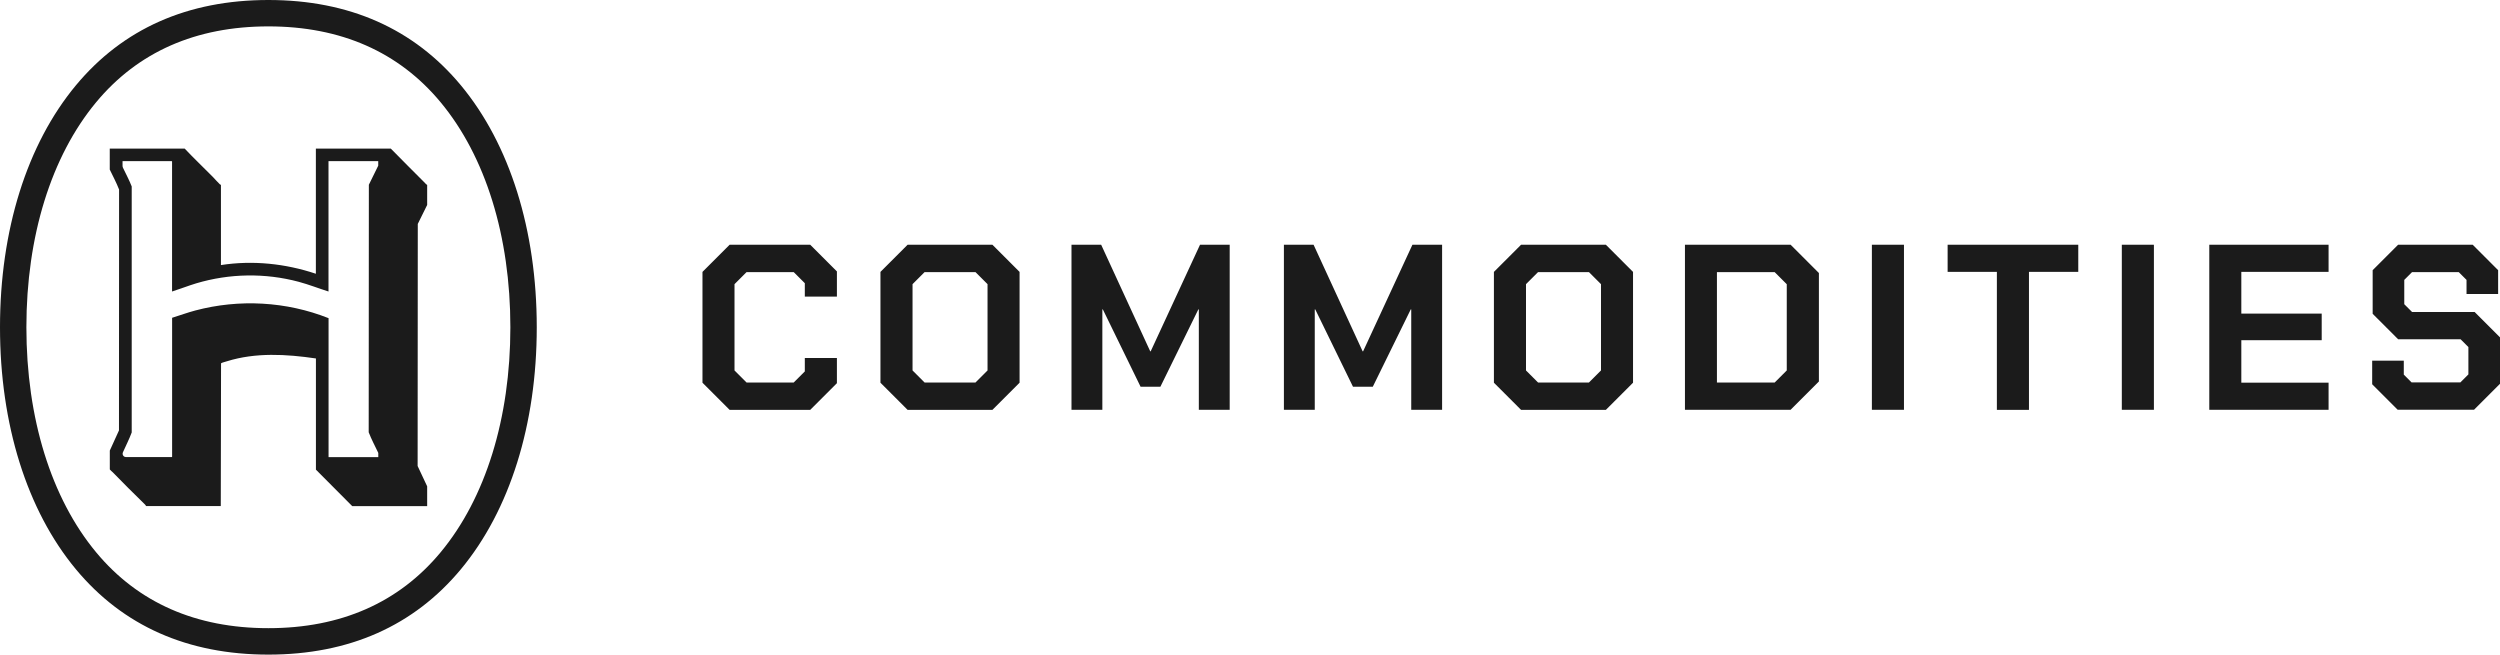
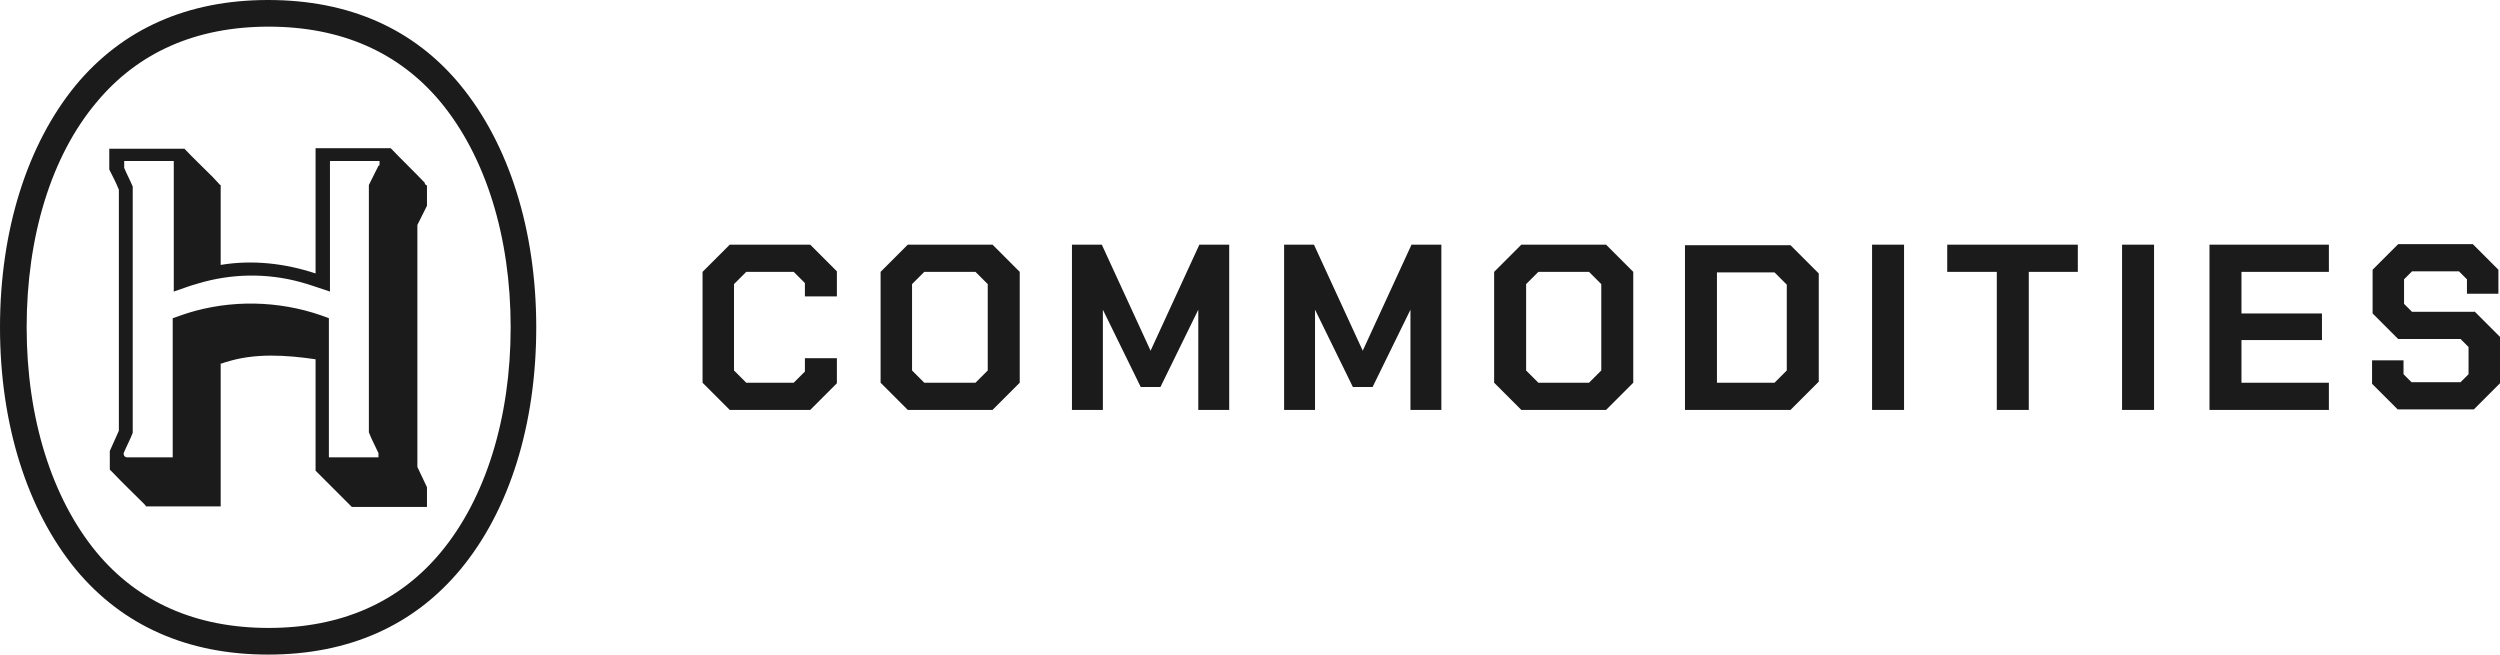
- <svg xmlns="http://www.w3.org/2000/svg" id="Layer_2" data-name="Layer 2" viewBox="0 0 469.02 122.81">
-   <defs>
-     <style>
-       .cls-1 {
-         fill: #1b1b1b;
-       }
-     </style>
-   </defs>
-   <g id="Layer_1-2" data-name="Layer 1">
-     <path class="cls-1" d="M398.07,76.88h6.02v-30.96h-6.02v30.96ZM136.88,45.92l-5.09,5.09v20.79l5.09,5.09h15.13l5-5v-4.73h-6.02v2.52l-2.08,2.08h-8.85l-2.26-2.26v-16.19l2.26-2.26h8.85l2.08,2.08v2.52h6.02v-4.73l-5-5h-15.13ZM316.11,45.92v30.96h19.82l5.31-5.31v-20.35l-5.31-5.31h-19.82ZM335.21,69.5l-2.26,2.26h-10.84v-20.7h10.84l2.26,2.26v16.19ZM170.27,45.92l-5.09,5.09v20.79l5.09,5.09h15.92l5.09-5.09v-20.79l-5.09-5.09h-15.92ZM185.27,69.5l-2.26,2.26h-9.55l-2.26-2.26v-16.19l2.26-2.26h9.55l2.26,2.26v16.19ZM464.24,58.53h-11.72l-1.46-1.46v-4.56l1.46-1.46h8.76l1.46,1.46v2.65h5.93v-4.47l-4.78-4.78h-13.98l-4.78,4.78v8.18l4.78,4.78h11.72l1.46,1.46v5.13l-1.5,1.5h-9.16l-1.46-1.46v-2.61h-5.93v4.42l4.78,4.78h14.33l4.87-4.87v-8.71l-4.78-4.78ZM414.48,76.88h22.38v-5.09h-16.37v-7.96h15.08v-5h-15.08v-7.83h16.37v-5.09h-22.38v30.96ZM285.36,45.92l-5.09,5.09v20.79l5.09,5.09h15.92l5.09-5.09v-20.79l-5.09-5.09h-15.92ZM300.36,69.5l-2.26,2.26h-9.55l-2.26-2.26v-16.19l2.26-2.26h9.55l2.26,2.26v16.19ZM215.88,65.91h-.09l-9.2-19.99h-5.57v30.96h5.79v-18.84h.09l7.08,14.51h3.72l7.12-14.51h.09v18.84h5.79v-30.96h-5.57l-9.25,19.99ZM351.18,76.88h6.02v-30.96h-6.02v30.96ZM365.38,51.01h9.25v25.88h6.02v-25.88h9.25v-5.09h-24.51v5.09ZM255.73,65.91h-.09l-9.2-19.99h-5.57v30.96h5.79v-18.84h.09l7.08,14.51h3.72l7.12-14.51h.09v18.84h5.79v-30.96h-5.57l-9.25,19.99ZM50.35,0c-15.14,0-27.29,5.39-36.12,16.02C5.05,27.07,0,43.19,0,61.4s5.05,34.33,14.23,45.39c8.83,10.63,20.98,16.02,36.12,16.02s27.29-5.39,36.12-16.02c9.18-11.05,14.23-27.17,14.23-45.39s-5.05-34.33-14.23-45.39C77.65,5.39,65.49,0,50.35,0ZM82.66,103.62c-7.84,9.44-18.71,14.23-32.31,14.23s-24.47-4.79-32.31-14.23c-8.44-10.16-13.09-25.16-13.09-42.22s4.65-32.06,13.09-42.22c7.84-9.44,18.71-14.23,32.31-14.23s24.47,4.79,32.31,14.23c8.44,10.16,13.09,25.16,13.09,42.22s-4.65,32.06-13.09,42.22ZM79.74,34.34c-2.14-2.15-4.31-4.3-6.42-6.46h-14.06v23.48c-5.69-1.91-11.86-2.56-17.81-1.63v-15.04s-.18-.09-.2-.11c-.42-.39-.89-.95-1.29-1.36-1.76-1.78-3.6-3.53-5.31-5.34h-14.06v3.93c.59,1.24,1.26,2.47,1.75,3.75l-.02,45.19-1.72,3.78v3.54c0,.05.49.47.57.55,1.91,1.96,3.85,3.91,5.82,5.82.15.14.33.31.41.5h14.02l.05-26.76s.04-.04.06-.06c.16-.1.82-.27,1.04-.34,5.35-1.68,11.15-1.35,16.7-.53h0v20.86s6.81,6.84,6.81,6.84h14.06v-3.71l-1.79-3.81.03-45.42,1.76-3.56v-3.75c-.14-.07-.28-.23-.39-.34ZM70.96,31.08l-1.76,3.58-.03,46.44c.51,1.32,1.19,2.59,1.8,3.87v.79h-9.33v-26.07c-7.92-3.14-16.75-3.63-25-1.44-1.47.39-2.9.92-4.35,1.37v26.07l-.06.06h-8.61c-.34,0-.62-.28-.62-.62,0-.09.02-.17.05-.25.55-1.25,1.19-2.47,1.66-3.75v-46.15c-.46-1.19-1.08-2.33-1.63-3.49-.06-.12-.09-.25-.09-.38v-.88h9.23l.06.06v24.4c1.52-.48,3-1.07,4.52-1.53,6.26-1.87,12.93-1.98,19.25-.29,1.89.51,3.71,1.23,5.58,1.82,0,0,0,0,0,0v-24.46h9.33v.84Z" />
+ <svg xmlns="http://www.w3.org/2000/svg" id="a" viewBox="0 0 469 122.8">
+   <g id="b">
+     <path d="M398.1,76.9h6v-31h-6v31ZM136.9,45.9l-5.1,5.1v20.8l5.1,5.1h15.1l5-5v-4.7h-6v2.5l-2.1,2.1h-8.9l-2.3-2.3v-16.2l2.3-2.3h8.9l2.1,2.1v2.5h6v-4.7l-5-5s-15.1,0-15.1,0ZM316.1,45.9v31h19.8l5.3-5.3v-20.3l-5.3-5.3h-19.8ZM335.2,69.5l-2.3,2.3h-10.8v-20.7h10.8l2.3,2.3v16.2h0ZM170.3,45.9l-5.1,5.1v20.8l5.1,5.1h15.9l5.1-5.1v-20.8l-5.1-5.1s-15.9,0-15.9,0ZM185.3,69.5l-2.3,2.3h-9.6l-2.3-2.3v-16.2l2.3-2.3h9.6l2.3,2.3v16.2ZM464.2,58.5h-11.7l-1.5-1.5v-4.6l1.5-1.5h8.8l1.5,1.5v2.7h5.9v-4.5l-4.8-4.8h-14l-4.8,4.8v8.2l4.8,4.8h11.7l1.5,1.5v5.1l-1.5,1.5h-9.2l-1.5-1.5v-2.6h-5.9v4.4l4.8,4.8h14.3l4.9-4.9v-8.7l-4.8-4.8h0ZM414.5,76.9h22.4v-5.1h-16.4v-8h15.1v-5h-15.1v-7.8h16.4v-5.1h-22.4v31h0ZM285.4,45.9l-5.1,5.1v20.8l5.1,5.1h15.9l5.1-5.1v-20.8l-5.1-5.1s-15.9,0-15.9,0ZM300.4,69.5l-2.3,2.3h-9.5l-2.3-2.3v-16.2l2.3-2.3h9.5l2.3,2.3v16.2ZM215.9,65.9h0l-9.2-20h-5.6v31h5.8v-18.8h0l7.1,14.5h3.7l7.1-14.5h0v18.8h5.8v-31h-5.6l-9.2,20h0ZM351.2,76.9h6v-31h-6v31ZM365.4,51h9.2v25.9h6v-25.9h9.2v-5.1h-24.5v5.1h0ZM255.7,65.9h0l-9.2-20h-5.6v31h5.8v-18.8h0l7.1,14.5h3.7l7.1-14.5h0v18.8h5.8v-31h-5.6l-9.2,20h0ZM50.3,0c-15.1,0-27.3,5.4-36.1,16C5.1,27.1,0,43.2,0,61.4s5.1,34.3,14.2,45.4c8.8,10.6,21,16,36.1,16s27.3-5.4,36.1-16c9.2-11.1,14.2-27.2,14.2-45.4s-5.1-34.3-14.2-45.4C77.7,5.4,65.5,0,50.3,0ZM82.7,103.6c-7.8,9.4-18.7,14.2-32.3,14.2s-24.5-4.8-32.3-14.2c-8.4-10.2-13.1-25.2-13.1-42.2s4.6-32.1,13.1-42.2c7.8-9.4,18.7-14.2,32.3-14.2s24.5,4.8,32.3,14.2c8.4,10.2,13.1,25.2,13.1,42.2s-4.7,32.1-13.1,42.2ZM79.7,34.3c-2.1-2.2-4.3-4.3-6.4-6.5h-14.1v23.5c-5.7-1.9-11.9-2.6-17.8-1.6v-15s-.2,0-.2-.1c-.4-.4-.9-1-1.3-1.4-1.8-1.8-3.6-3.5-5.3-5.3h-14.1v3.9c.6,1.2,1.3,2.5,1.8,3.8v45.2s-1.7,3.8-1.7,3.8v3.5c0,0,.5.5.6.6,1.9,2,3.9,3.9,5.8,5.8.1.1.3.3.4.5h14v-26.8s0,0,.1,0c.2,0,.8-.3,1-.3,5.3-1.7,11.2-1.3,16.7-.5h0v20.9l6.8,6.8h14.1v-3.7l-1.8-3.8v-45.4s1.8-3.6,1.8-3.6v-3.8c-.1,0-.3-.2-.4-.3h0ZM71,31.1l-1.8,3.6v46.4c.5,1.3,1.2,2.6,1.8,3.9v.8h-9.3v-26.1c-7.9-3.1-16.8-3.6-25-1.4-1.5.4-2.9.9-4.3,1.4v26.1h0c0,0-8.6,0-8.6,0-.3,0-.6-.3-.6-.6s0-.2,0-.2c.5-1.2,1.2-2.5,1.7-3.8v-46.2c-.5-1.2-1.1-2.3-1.6-3.5,0-.1,0-.2,0-.4v-.9h9.3v24.5c1.5-.5,3-1.1,4.5-1.5,6.3-1.9,12.9-2,19.2-.3,1.9.5,3.7,1.2,5.6,1.8h0v-24.5h9.3v.8h0Z" style="fill:#1b1b1b;" />
  </g>
</svg>
